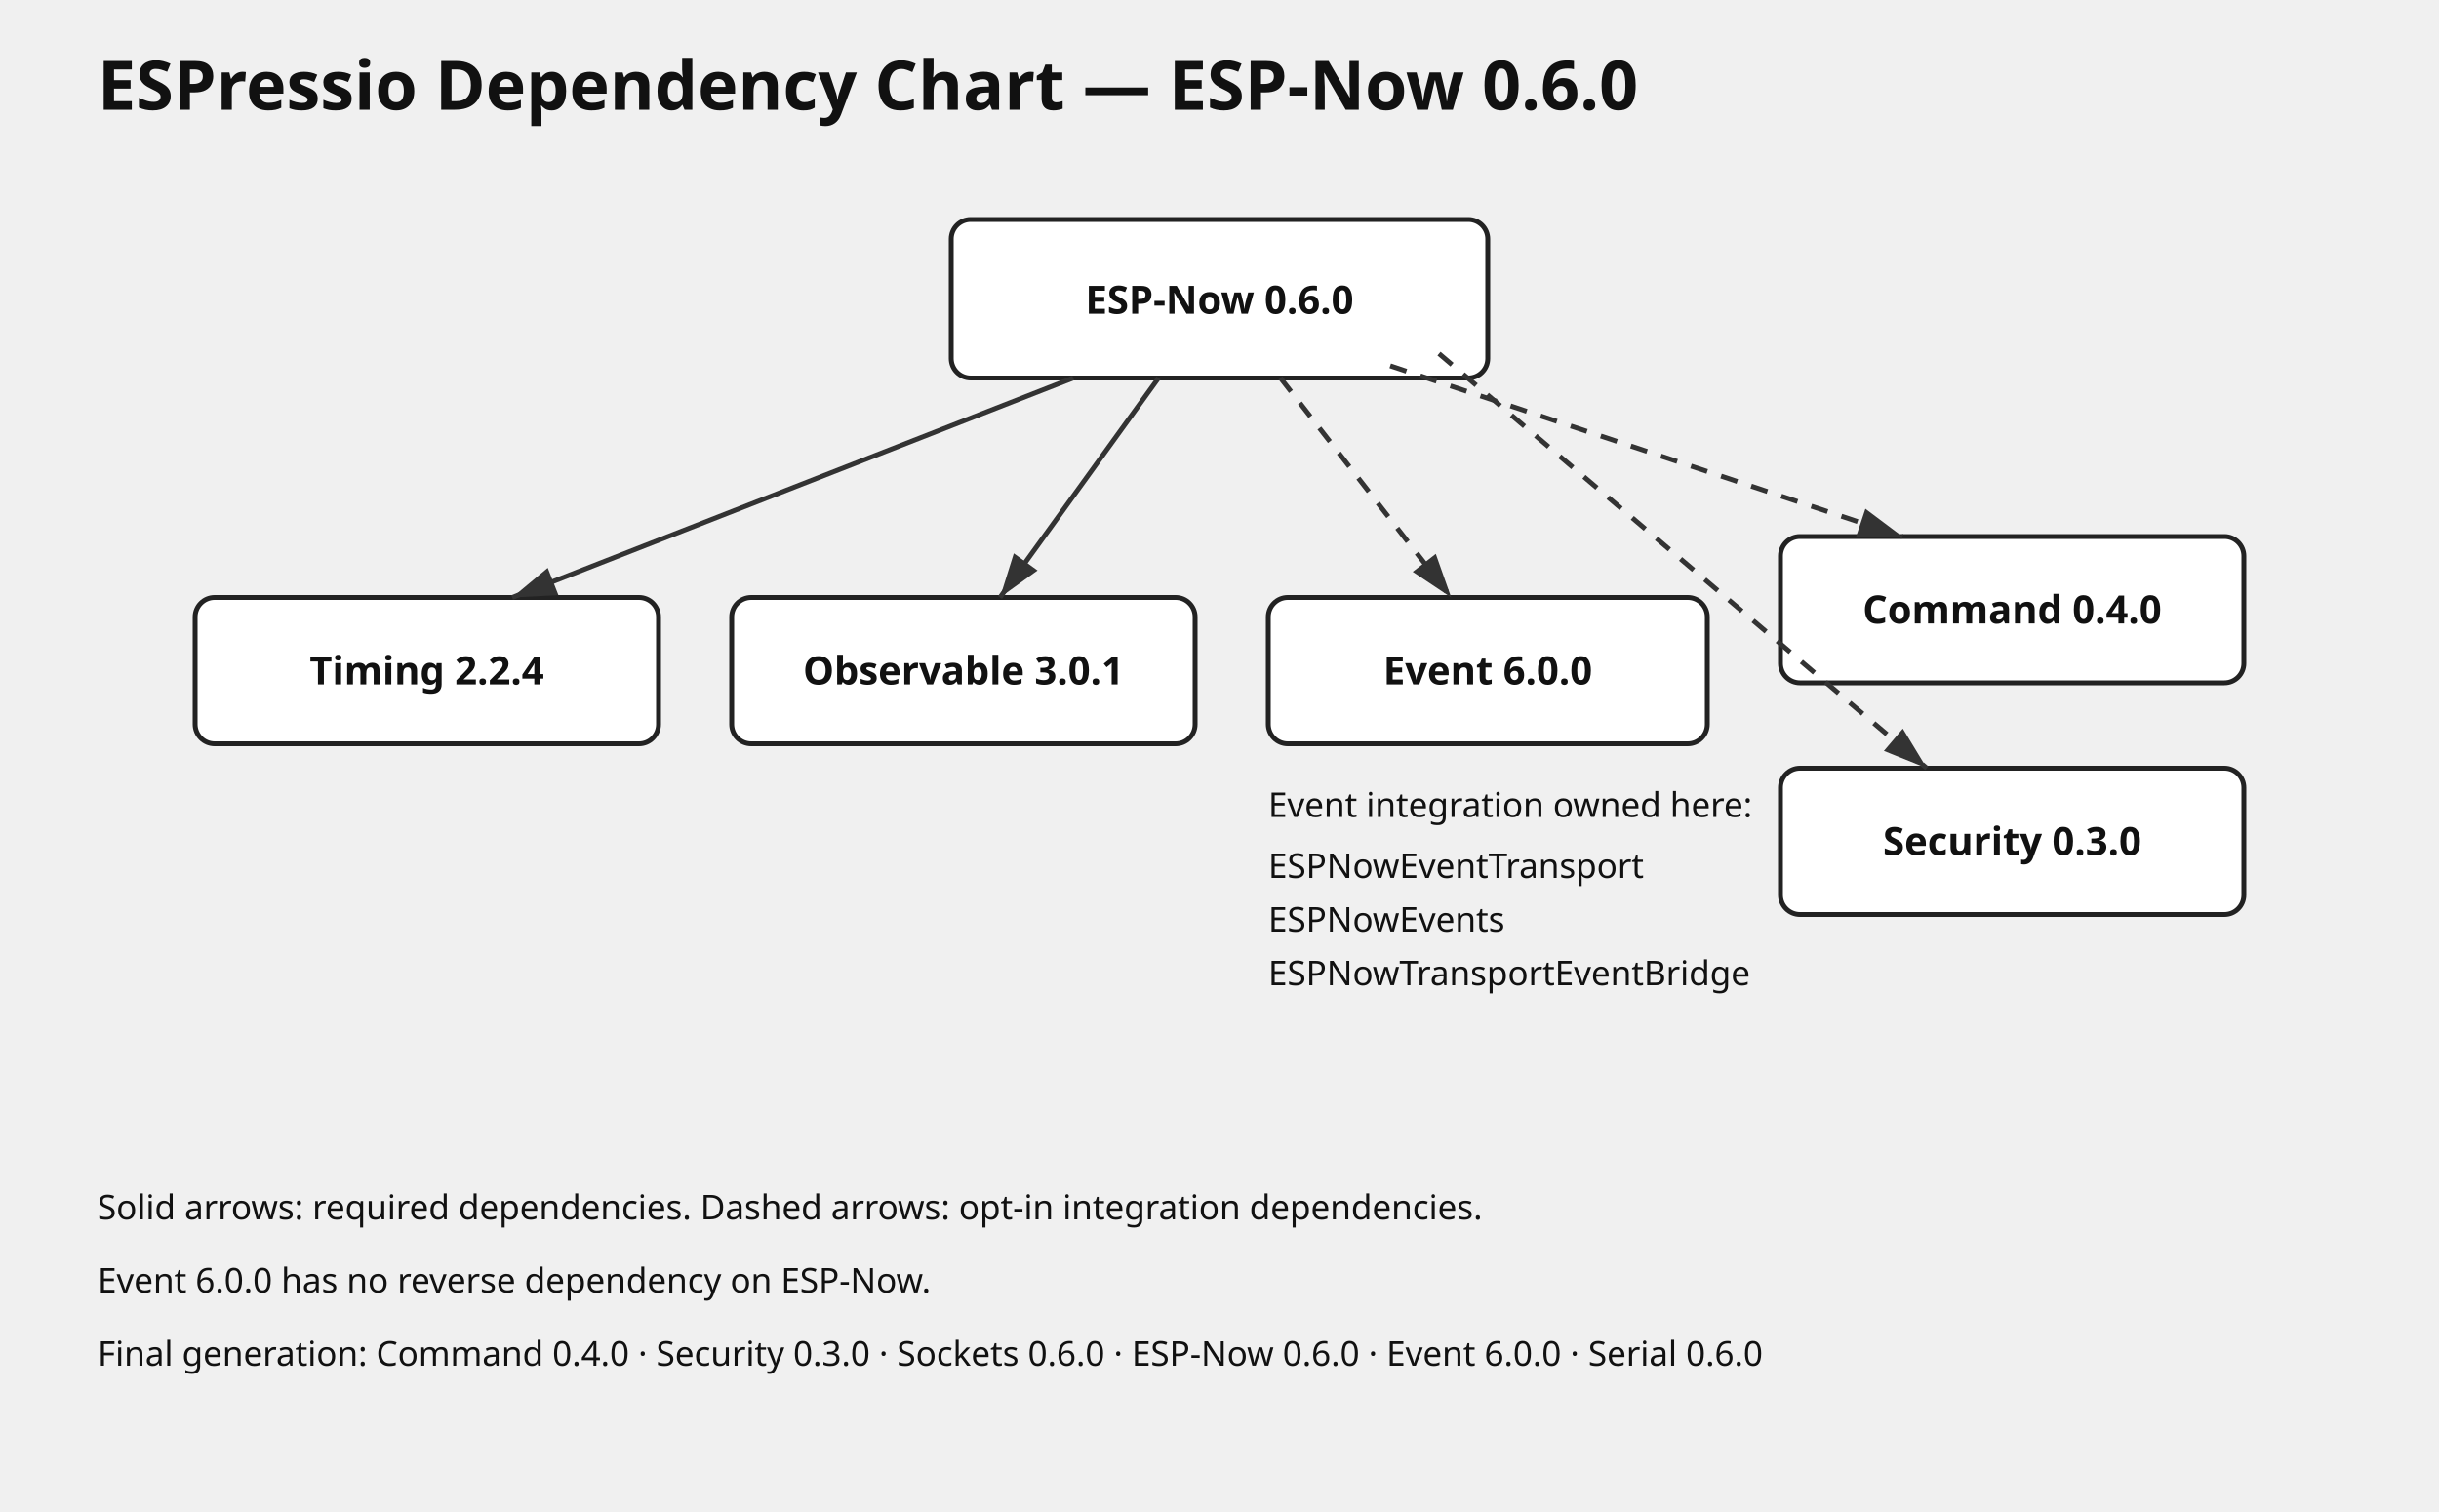
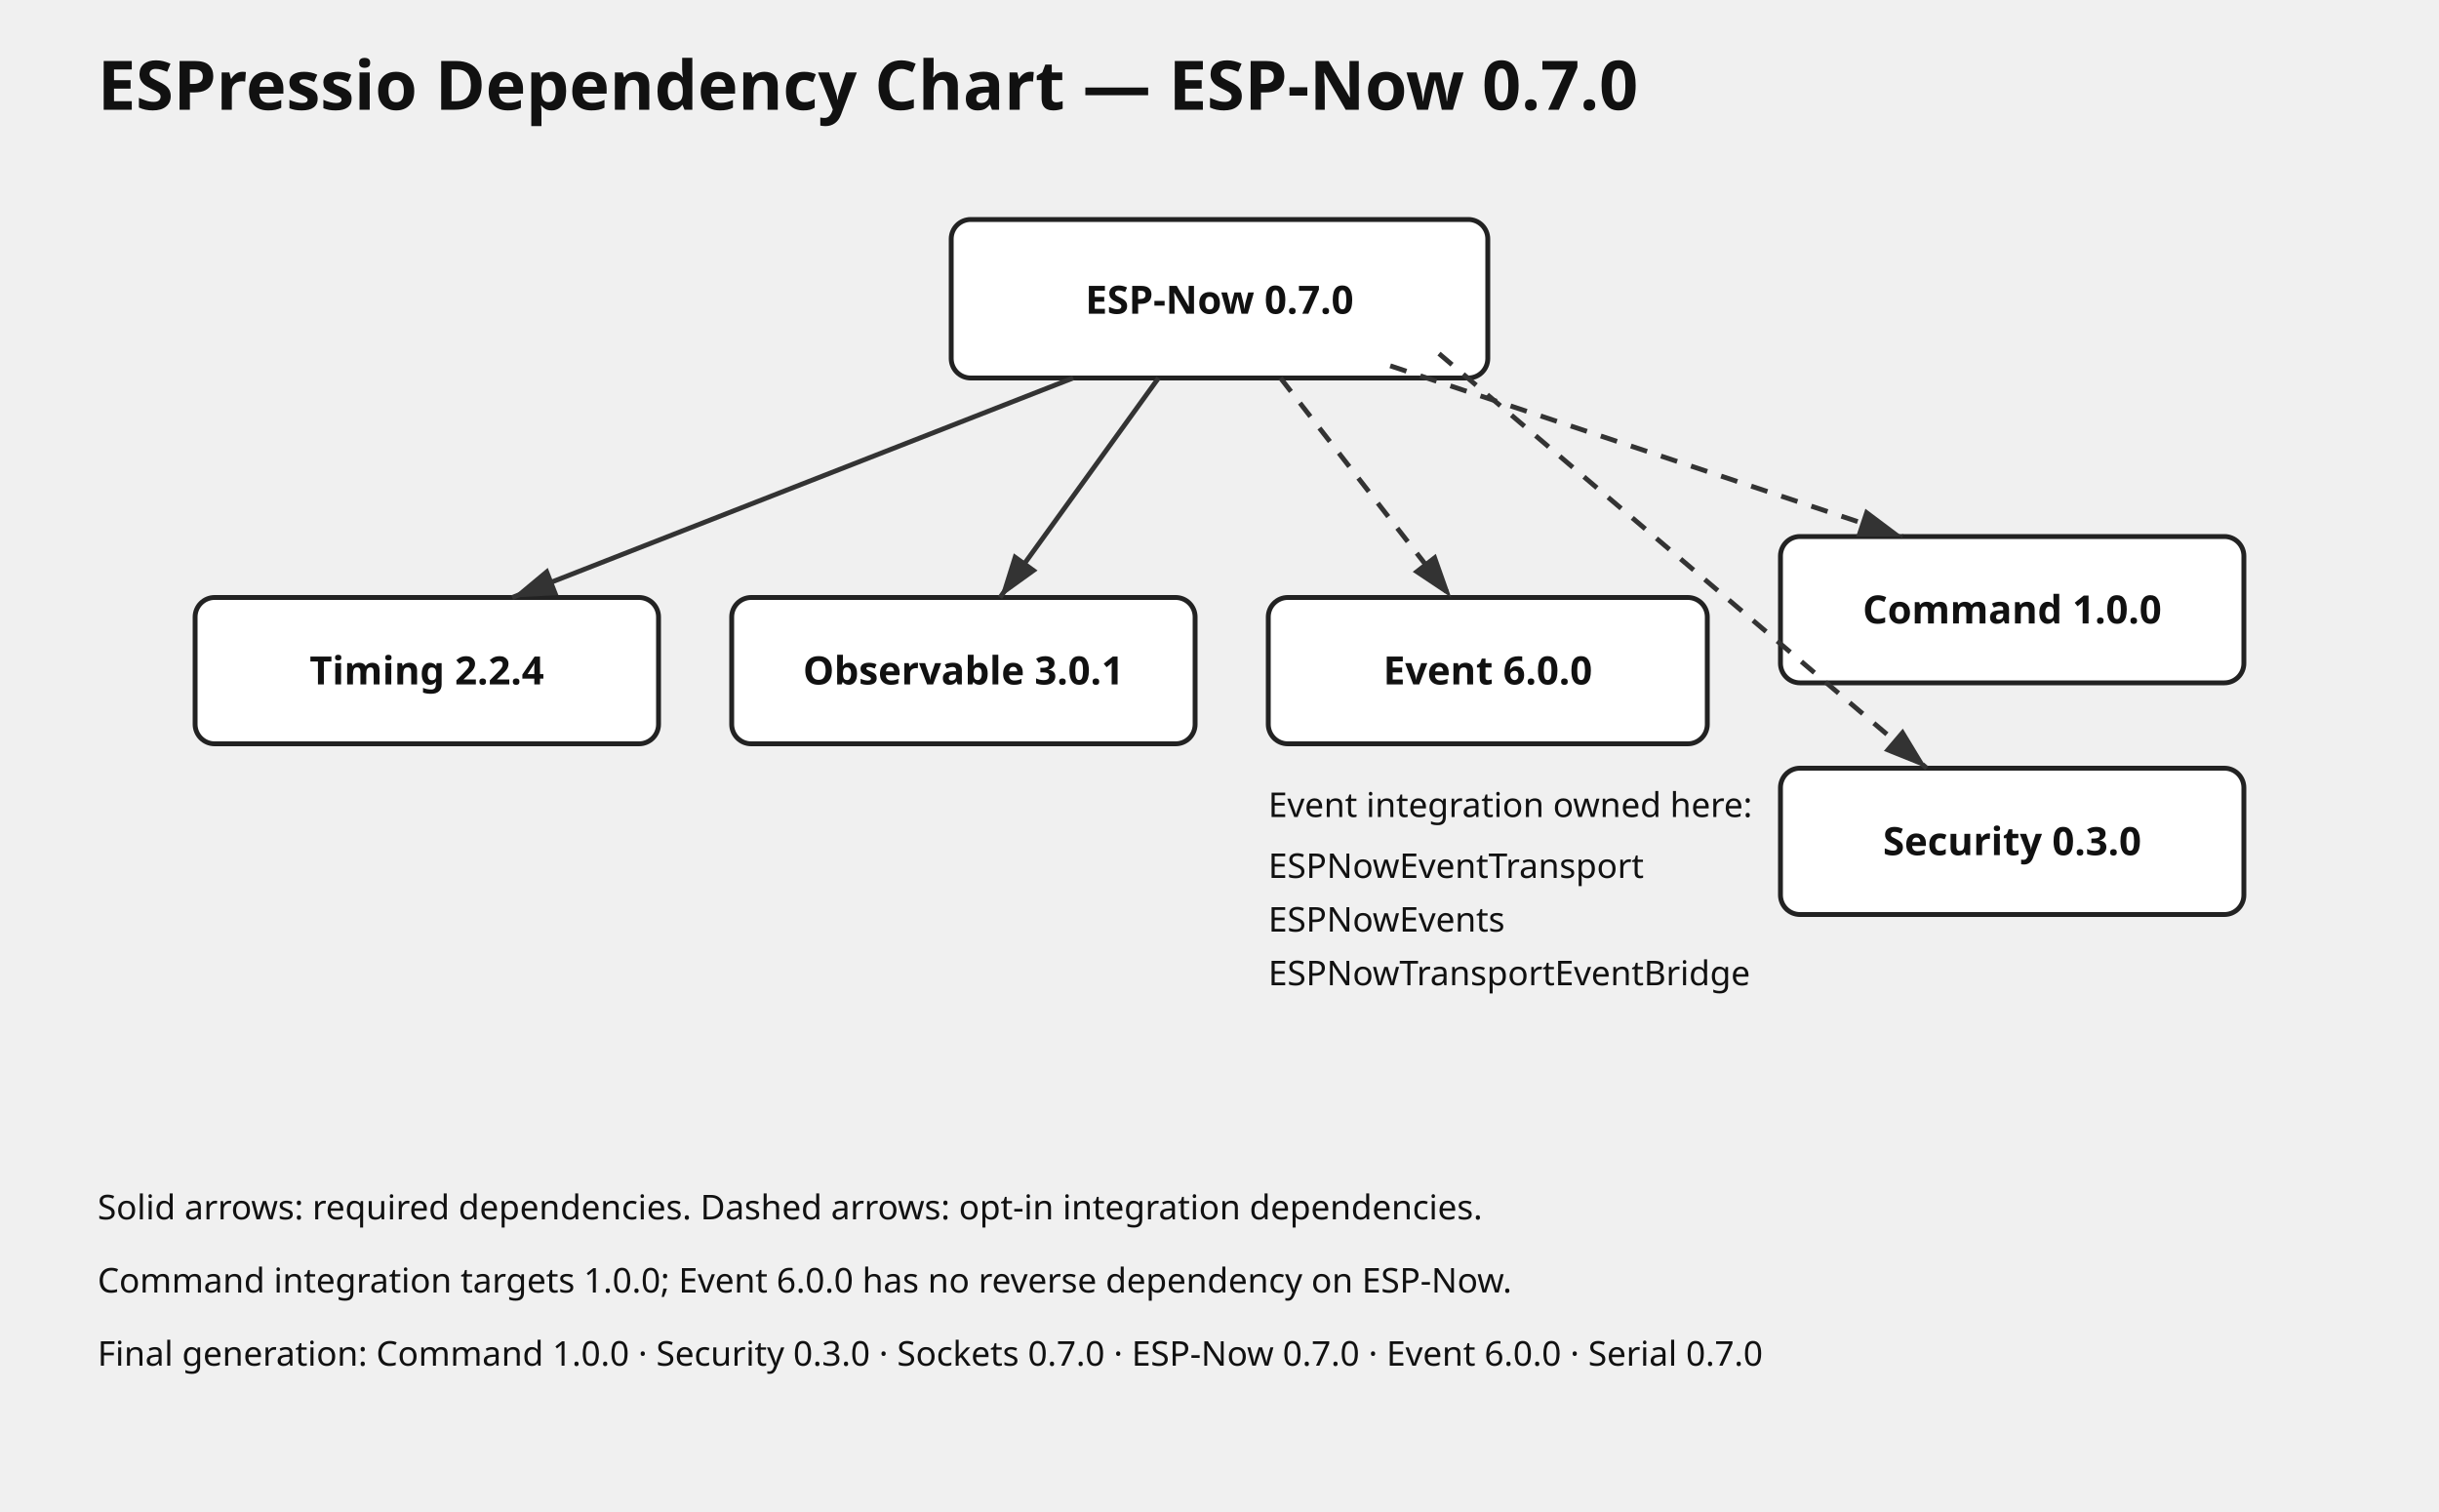
<svg xmlns="http://www.w3.org/2000/svg" width="1000" height="620" viewBox="0 0 1000 620">
  <style>text{font-family:sans-serif;fill:#111}.title{font-size:28px;font-weight:700}.node{fill:#fff;stroke:#222;stroke-width:2;rx:8}.label{font-size:16px;font-weight:600;text-anchor:middle;dominant-baseline:middle}.edge{stroke:#333;stroke-width:2;fill:none;marker-end:url(#a)}.optional{stroke-dasharray:7 6}.note{font-size:14px}</style>
  <defs>
    <marker id="a" markerWidth="10" markerHeight="10" refX="9" refY="3" orient="auto">
      <path d="M0,0 L0,6 L9,3 z" fill="#333" />
    </marker>
  </defs>
-   <text x="40" y="45" class="title">ESPressio Dependency Chart — ESP-Now 0.6.0</text>
+   <text x="40" y="45" class="title">ESPressio Dependency Chart — ESP-Now 0.7.0</text>
  <rect class="node" x="390" y="90" width="220" height="65" />
-   <text class="label" x="500" y="123">ESP-Now 0.6.0</text>
+   <text class="label" x="500" y="123">ESP-Now 0.7.0</text>
  <rect class="node" x="80" y="245" width="190" height="60" />
  <text class="label" x="175" y="275">Timing 2.2.4</text>
  <rect class="node" x="300" y="245" width="190" height="60" />
  <text class="label" x="395" y="275">Observable 3.0.1</text>
  <rect class="node" x="520" y="245" width="180" height="60" />
  <text class="label" x="610" y="275">Event 6.0.0</text>
  <rect class="node" x="730" y="220" width="190" height="60" />
-   <text class="label" x="825" y="250">Command 0.4.0</text>
+   <text class="label" x="825" y="250">Command 1.0.0</text>
  <rect class="node" x="730" y="315" width="190" height="60" />
  <text class="label" x="825" y="345">Security 0.3.0</text>
  <path class="edge" d="M440 155 L210 245" />
  <path class="edge" d="M475 155 L410 245" />
  <path class="edge optional" d="M525 155 L595 245" />
  <path class="edge optional" d="M570 150 L780 220" />
  <path class="edge optional" d="M590 145 L790 315" />
  <text x="520" y="335" class="note">Event integration owned here:</text>
  <text x="520" y="360" class="note">ESPNowEventTransport</text>
  <text x="520" y="382" class="note">ESPNowEvents</text>
  <text x="520" y="404" class="note">ESPNowTransportEventBridge</text>
  <text x="40" y="500" class="note">Solid arrows: required dependencies. Dashed arrows: opt-in integration dependencies.</text>
-   <text x="40" y="530" class="note">Event 6.0.0 has no reverse dependency on ESP-Now.</text>
-   <text x="40" y="560" class="note">Final generation: Command 0.4.0 · Security 0.3.0 · Sockets 0.6.0 · ESP-Now 0.6.0 · Event 6.0.0 · Serial 0.6.0</text>
+   <text x="40" y="530" class="note">Command integration targets 1.0.0; Event 6.0.0 has no reverse dependency on ESP-Now.</text>
+   <text x="40" y="560" class="note">Final generation: Command 1.0.0 · Security 0.3.0 · Sockets 0.7.0 · ESP-Now 0.7.0 · Event 6.0.0 · Serial 0.7.0</text>
</svg>
